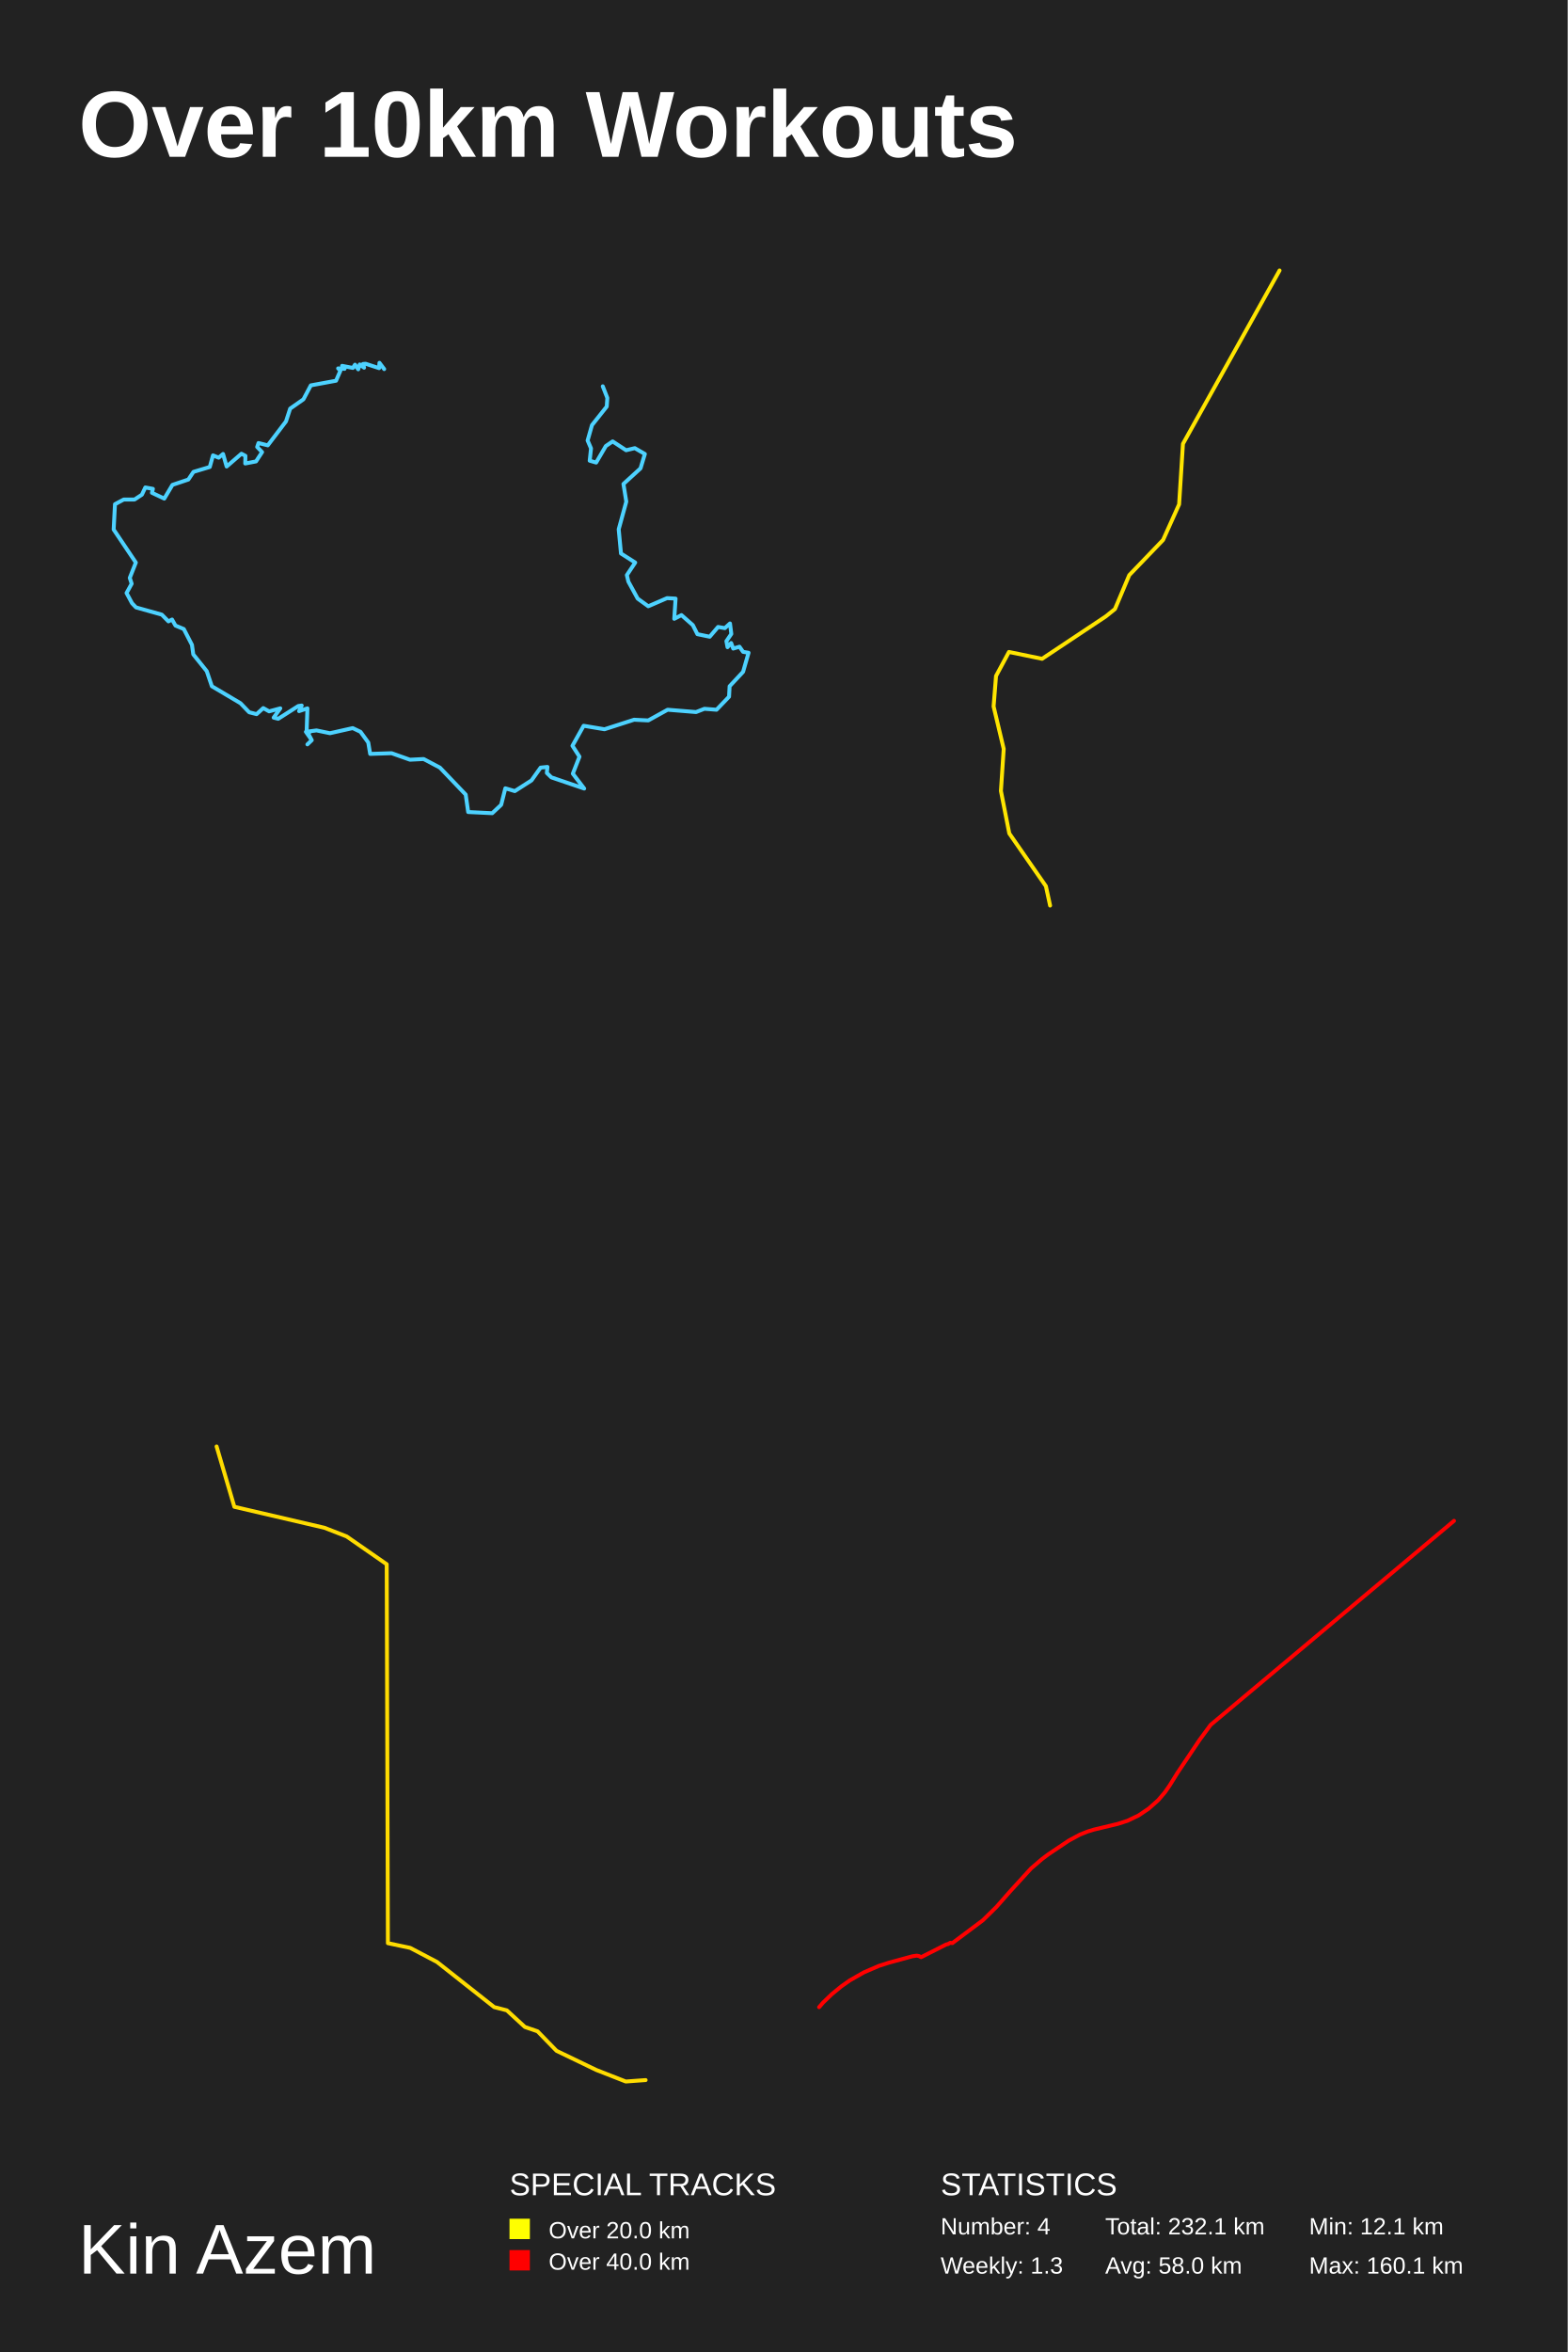
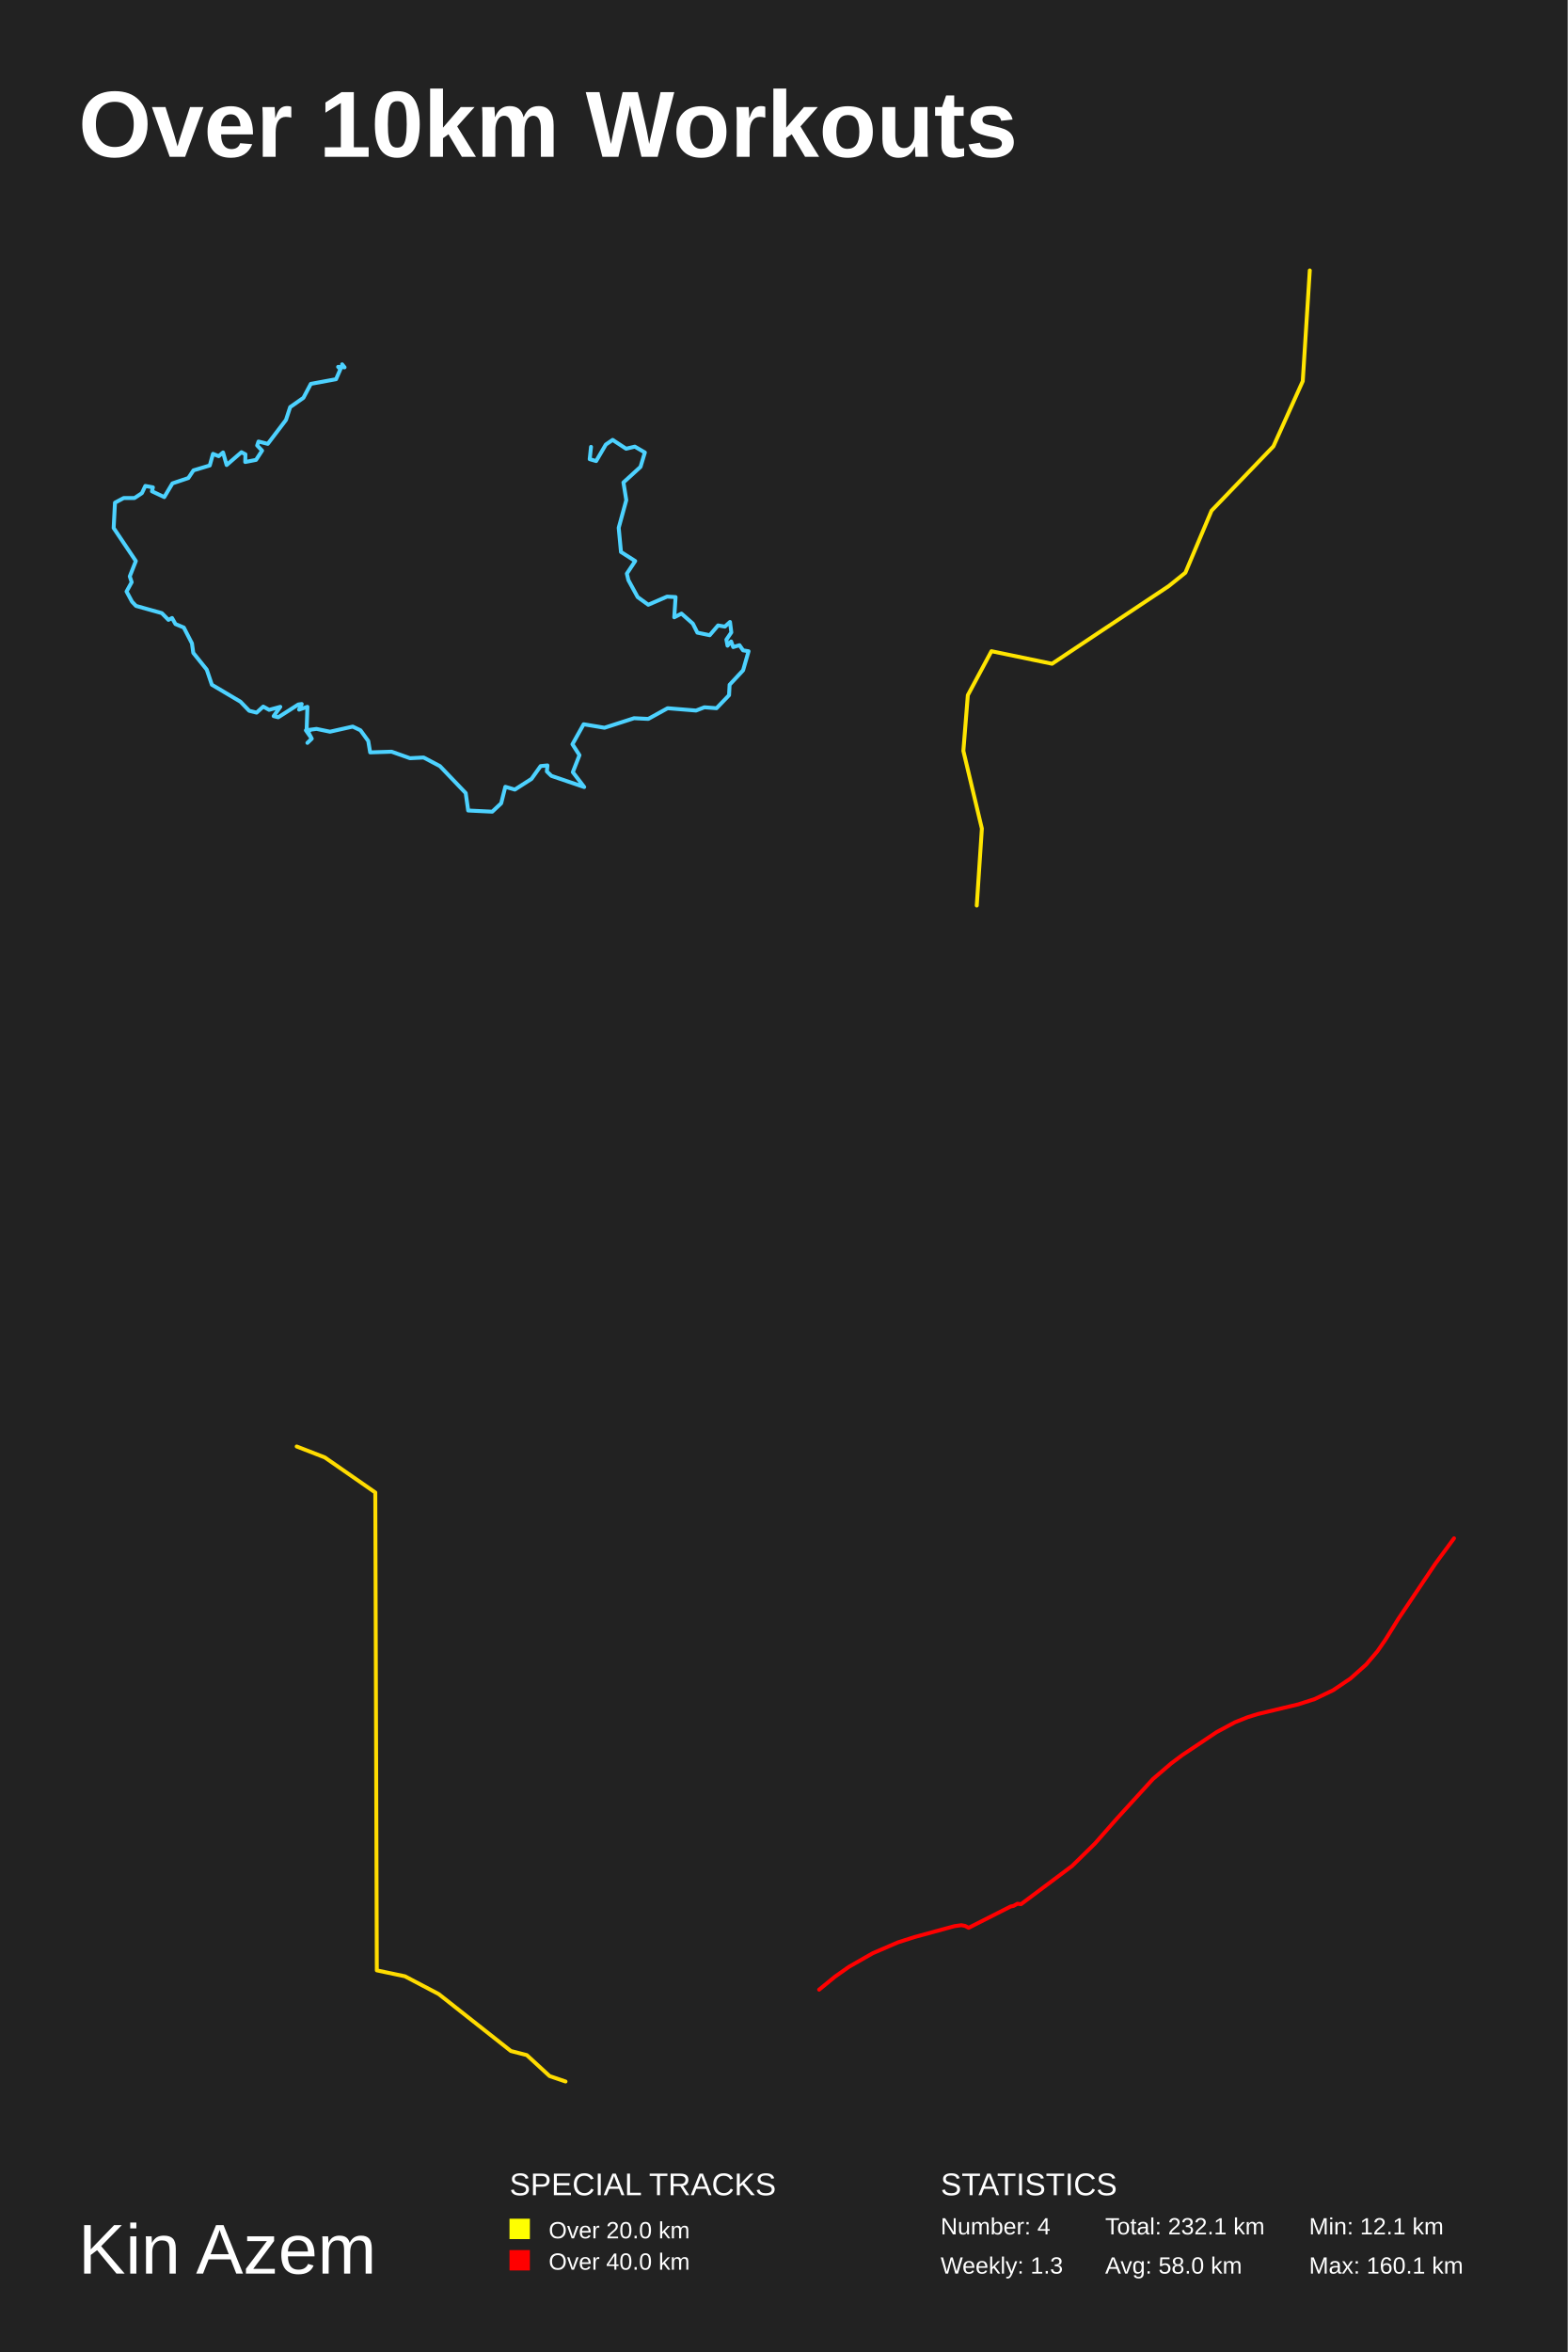
<svg xmlns="http://www.w3.org/2000/svg" baseProfile="full" height="300mm" version="1.1" viewBox="0,0,200,300" width="200mm">
  <defs />
  <rect fill="#222222" height="300" width="200" x="0" y="0" />
  <text fill="#FFFFFF" style="font-size:12px; font-family:Arial; font-weight:bold;" x="10" y="20">Over 10km Workouts</text>
  <text fill="#FFFFFF" style="font-size:9px; font-family:Arial" x="10" y="290">Kin Azem</text>
  <text fill="#FFFFFF" style="font-size:4px; font-family:Arial" x="65" y="280">SPECIAL TRACKS</text>
  <rect fill="yellow" height="2.6" width="2.6" x="65" y="283" />
  <text fill="#FFFFFF" style="font-size:3px; font-family:Arial" x="70" y="285.5">Over 20.0 km</text>
  <rect fill="red" height="2.6" width="2.6" x="65" y="287" />
  <text fill="#FFFFFF" style="font-size:3px; font-family:Arial" x="70" y="289.5">Over 40.0 km</text>
  <text fill="#FFFFFF" style="font-size:4px; font-family:Arial" x="120" y="280">STATISTICS</text>
  <text fill="#FFFFFF" style="font-size:3px; font-family:Arial" x="120" y="285">Number: 4</text>
  <text fill="#FFFFFF" style="font-size:3px; font-family:Arial" x="120" y="290">Weekly: 1.3</text>
  <text fill="#FFFFFF" style="font-size:3px; font-family:Arial" x="141" y="285">Total: 232.1 km</text>
  <text fill="#FFFFFF" style="font-size:3px; font-family:Arial" x="141" y="290">Avg: 58.0 km</text>
  <text fill="#FFFFFF" style="font-size:3px; font-family:Arial" x="167" y="285">Min: 12.1 km</text>
  <text fill="#FFFFFF" style="font-size:3px; font-family:Arial" x="167" y="290">Max: 160.1 km</text>
-   <polyline fill="none" opacity="1" points="76.901,49.273 77.481,50.756 77.409,51.853 75.522,54.226 74.966,56.184 75.401,57.192 75.232,58.764 76.054,59.001 77.288,56.895 78.158,56.302 79.876,57.429 80.988,57.162 82.27,57.904 81.714,59.743 79.537,61.73 79.9,63.984 78.932,67.513 79.223,70.598 81.037,71.754 79.972,73.356 80.166,74.186 81.351,76.351 82.705,77.33 85.1,76.292 86.188,76.351 86.019,78.931 86.938,78.457 88.389,79.732 88.97,80.889 90.542,81.215 91.606,79.969 92.477,80.118 93.13,79.524 93.299,80.859 92.67,81.778 92.815,82.549 93.275,82.016 93.541,82.727 94.339,82.49 94.799,83.142 95.5,83.261 94.799,85.693 93.081,87.532 93.009,88.866 91.413,90.527 89.865,90.408 88.8,90.823 85.172,90.527 82.705,91.891 80.891,91.802 77.118,93.018 74.458,92.573 73.031,95.123 73.926,96.517 73.079,98.682 74.53,100.58 70.346,99.156 69.766,98.593 69.838,97.822 68.968,97.911 67.807,99.542 65.678,100.906 64.469,100.55 63.937,102.655 62.8,103.723 59.728,103.575 59.414,101.351 56.125,97.911 54.045,96.814 52.303,96.903 49.957,96.072 47.224,96.161 46.982,94.708 45.991,93.344 44.999,92.87 42.097,93.522 40.379,93.166 39.025,93.344 39.775,94.412 39.218,94.945 39.775,94.412 39.218,93.374 39.557,93.344 39.122,93.255 39.218,90.349 38.154,90.705 38.493,89.993 38.057,90.052 35.494,91.683 34.913,91.535 35.76,90.349 34.333,90.734 33.583,90.319 32.736,91.09 31.793,90.853 30.681,89.696 27.029,87.532 26.375,85.604 24.658,83.469 24.489,82.253 23.449,80.236 22.385,79.791 21.949,79.02 21.49,79.257 20.643,78.397 17.354,77.478 16.846,76.944 16.145,75.639 16.798,74.453 16.556,73.712 17.33,71.754 14.5,67.543 14.669,64.31 15.782,63.717 17.16,63.717 18.104,63.094 18.539,62.175 19.507,62.353 19.386,62.857 20.958,63.598 21.998,61.848 24.029,61.166 24.682,60.188 26.762,59.565 27.174,58.082 27.899,58.378 28.456,57.904 28.915,59.505 30.802,57.874 31.309,58.141 31.285,59.12 32.664,58.853 33.438,57.666 32.809,57.014 32.978,56.51 34.163,56.806 36.485,53.751 37.017,52.12 38.711,50.934 39.654,49.154 42.871,48.561 43.427,47.285 43.137,46.989 43.959,47.048 43.645,46.663 45.023,46.93 45.289,46.514 45.7,47.108 45.894,46.485 46.45,46.9 46.305,46.425 46.644,46.396 48.361,46.959 48.409,46.277 49.014,47.078" stroke="#4dd2ff" stroke-dasharray="none" stroke-linecap="round" stroke-linejoin="round" stroke-width="0.5" />
-   <polyline fill="none" opacity="1" points="163.24,34.5 150.917,56.612 150.427,64.329 148.381,68.872 144.066,73.36 142.242,77.684 141.085,78.614 132.944,84.032 128.718,83.157 127.071,86.221 126.76,90.107 128.05,95.525 127.694,100.888 128.762,106.306 133.433,113.037 133.967,115.5" stroke="#ffe500" stroke-dasharray="none" stroke-linecap="round" stroke-linejoin="round" stroke-width="0.5" />
-   <polyline fill="none" opacity="1" points="82.368,265.316 79.833,265.5 76.069,264.026 70.999,261.584 68.579,259.096 66.965,258.543 64.661,256.424 63.047,256.009 55.749,250.25 52.33,248.454 49.488,247.855 49.334,199.522 44.225,195.974 41.383,194.868 29.898,192.195 27.632,184.5" stroke="#ffdc00" stroke-dasharray="none" stroke-linecap="round" stroke-linejoin="round" stroke-width="0.5" />
-   <polyline fill="none" opacity="1" points="185.5,193.983 154.452,220.007 153.022,221.948 150.203,226.153 149.228,227.724 148.623,228.6 147.756,229.618 146.568,230.675 145.259,231.559 143.844,232.239 142.605,232.638 139.508,233.38 138.75,233.615 137.769,234.006 136.373,234.759 133.755,236.511 132.924,237.134 131.534,238.325 128.826,241.293 127.114,243.24 125.386,244.934 121.499,247.843 121.222,247.811 120.93,247.974 120.707,248.021 117.512,249.642 117.238,249.497 116.952,249.443 116.425,249.519 113.374,250.351 112.125,250.753 110.211,251.578 108.403,252.609 107.332,253.365 106.131,254.349 105.012,255.424 104.5,256.017" stroke="red" stroke-dasharray="none" stroke-linecap="round" stroke-linejoin="round" stroke-width="0.5" />
+   <polyline fill="none" opacity="1" points="75.401,56.999 75.232,58.571 76.054,58.808 77.288,56.703 78.158,56.109 79.876,57.236 80.988,56.969 82.27,57.711 81.714,59.55 79.537,61.537 79.9,63.791 78.932,67.32 79.223,70.405 81.037,71.561 79.972,73.163 80.166,73.993 81.351,76.158 82.705,77.137 85.1,76.099 86.188,76.158 86.019,78.738 86.938,78.264 88.389,79.539 88.97,80.696 90.542,81.022 91.606,79.776 92.477,79.925 93.13,79.332 93.299,80.666 92.67,81.585 92.815,82.357 93.275,81.823 93.541,82.534 94.339,82.297 94.799,82.95 95.5,83.068 94.799,85.5 93.081,87.339 93.009,88.673 91.413,90.334 89.865,90.215 88.8,90.631 85.172,90.334 82.705,91.698 80.891,91.609 77.118,92.825 74.458,92.38 73.031,94.93 73.926,96.324 73.079,98.489 74.53,100.387 70.346,98.963 69.766,98.4 69.838,97.629 68.968,97.718 67.807,99.349 65.678,100.713 64.469,100.357 63.937,102.463 62.8,103.53 59.728,103.382 59.414,101.158 56.125,97.718 54.045,96.621 52.303,96.71 49.957,95.879 47.224,95.968 46.982,94.515 45.991,93.151 44.999,92.677 42.097,93.329 40.379,92.973 39.025,93.151 39.775,94.219 39.218,94.753 39.775,94.219 39.218,93.181 39.557,93.151 39.122,93.062 39.218,90.156 38.154,90.512 38.493,89.8 38.057,89.859 35.494,91.491 34.913,91.342 35.76,90.156 34.333,90.542 33.583,90.126 32.736,90.897 31.793,90.66 30.681,89.504 27.029,87.339 26.375,85.411 24.658,83.276 24.489,82.06 23.449,80.043 22.385,79.599 21.949,78.827 21.49,79.065 20.643,78.205 17.354,77.285 16.846,76.751 16.145,75.447 16.798,74.26 16.556,73.519 17.33,71.561 14.5,67.35 14.669,64.117 15.782,63.524 17.16,63.524 18.104,62.901 18.539,61.982 19.507,62.16 19.386,62.664 20.958,63.405 21.998,61.656 24.029,60.973 24.682,59.995 26.762,59.372 27.174,57.889 27.899,58.186 28.456,57.711 28.915,59.313 30.802,57.681 31.309,57.948 31.285,58.927 32.664,58.66 33.438,57.474 32.809,56.821 32.978,56.317 34.163,56.614 36.485,53.559 37.017,51.927 38.711,50.741 39.654,48.961 42.871,48.368 43.427,47.093 43.137,46.796 43.959,46.855 43.645,46.47" stroke="#4dd2ff" stroke-dasharray="none" stroke-linecap="round" stroke-linejoin="round" stroke-width="0.5" />
+   <polyline fill="none" opacity="1" points="167.097,34.5 166.201,48.618 162.458,56.929 154.563,65.139 151.226,73.049 149.11,74.751 134.216,84.663 126.484,83.061 123.473,88.668 122.903,95.776 125.264,105.688 124.612,115.5" stroke="#ffe500" stroke-dasharray="none" stroke-linecap="round" stroke-linejoin="round" stroke-width="0.5" />
+   <polyline fill="none" opacity="1" points="72.149,265.5 70.114,264.803 67.207,262.13 65.173,261.607 55.969,254.344 51.657,252.078 48.073,251.323 47.879,190.369 41.436,185.895 37.851,184.5" stroke="#ffdc00" stroke-dasharray="none" stroke-linecap="round" stroke-linejoin="round" stroke-width="0.5" />
+   <polyline fill="none" opacity="1" points="185.5,196.216 183.104,199.47 178.378,206.518 176.743,209.153 175.729,210.622 174.277,212.327 172.284,214.099 170.09,215.58 167.719,216.721 165.641,217.389 160.45,218.633 159.179,219.028 157.535,219.683 155.194,220.945 150.806,223.882 149.414,224.926 147.083,226.922 142.543,231.898 139.673,235.162 136.778,238.001 130.261,242.878 129.797,242.824 129.307,243.097 128.934,243.176 123.577,245.893 123.118,245.651 122.639,245.56 121.756,245.687 116.641,247.082 114.548,247.755 111.34,249.138 108.308,250.867 106.513,252.134 104.5,253.784" stroke="red" stroke-dasharray="none" stroke-linecap="round" stroke-linejoin="round" stroke-width="0.5" />
</svg>
